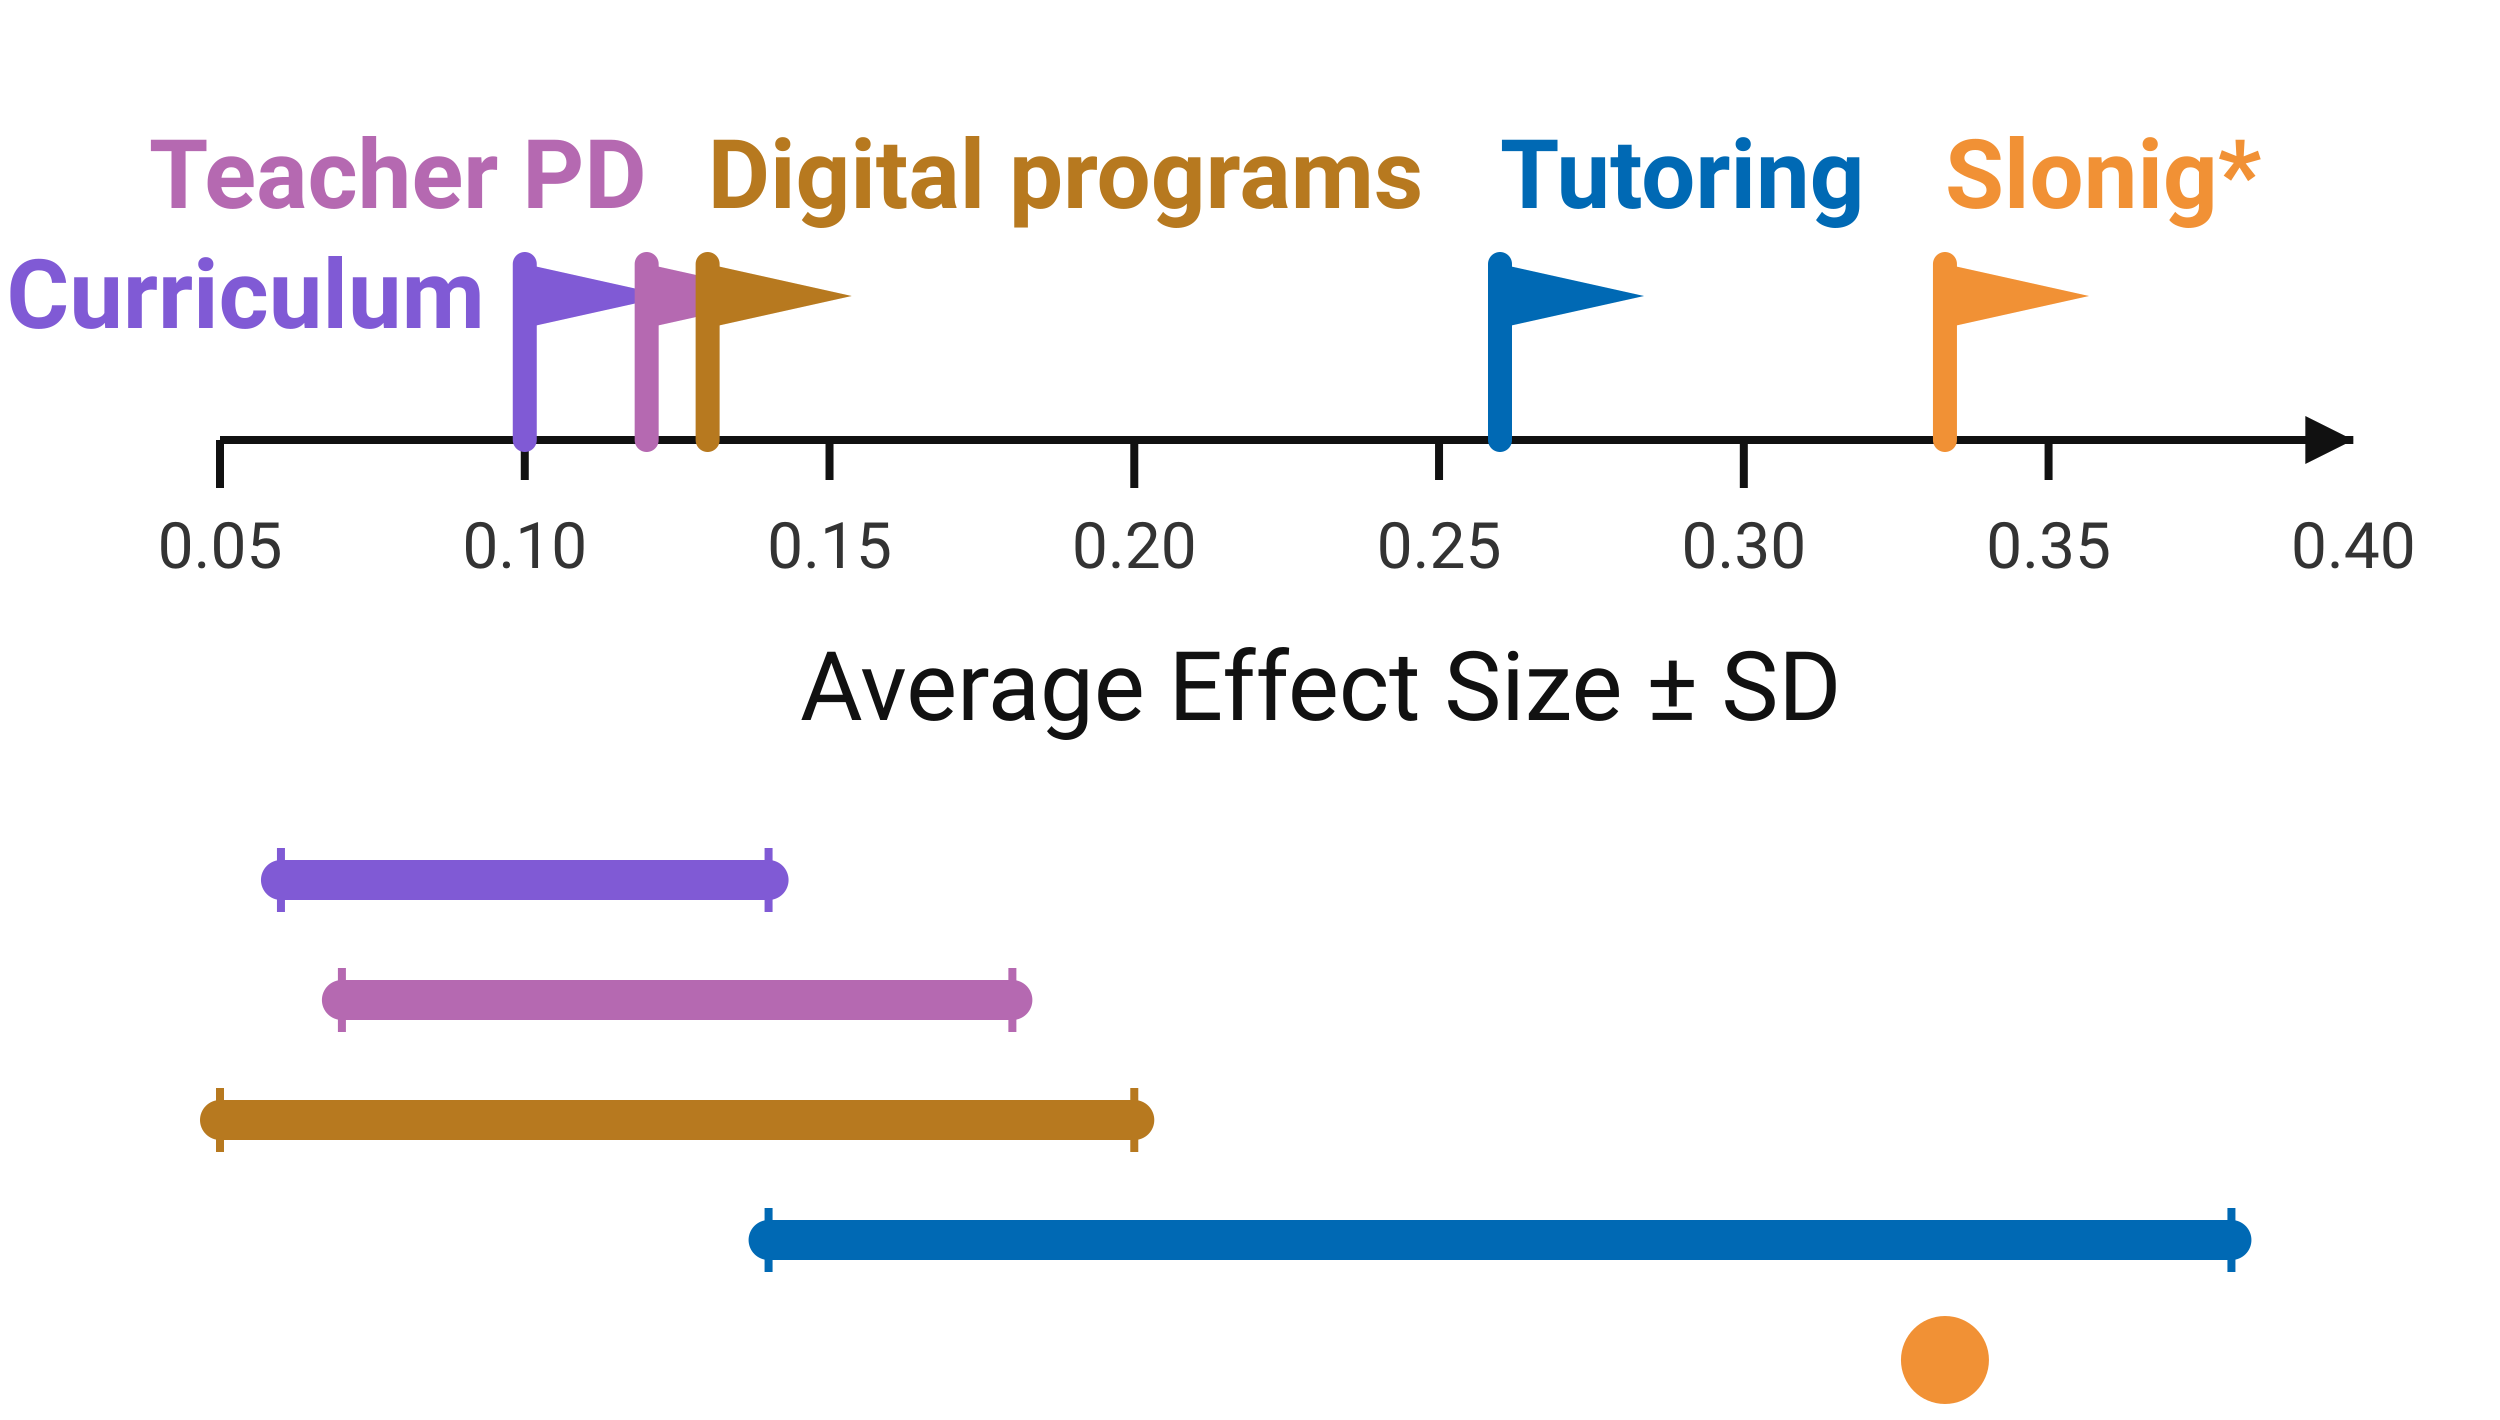
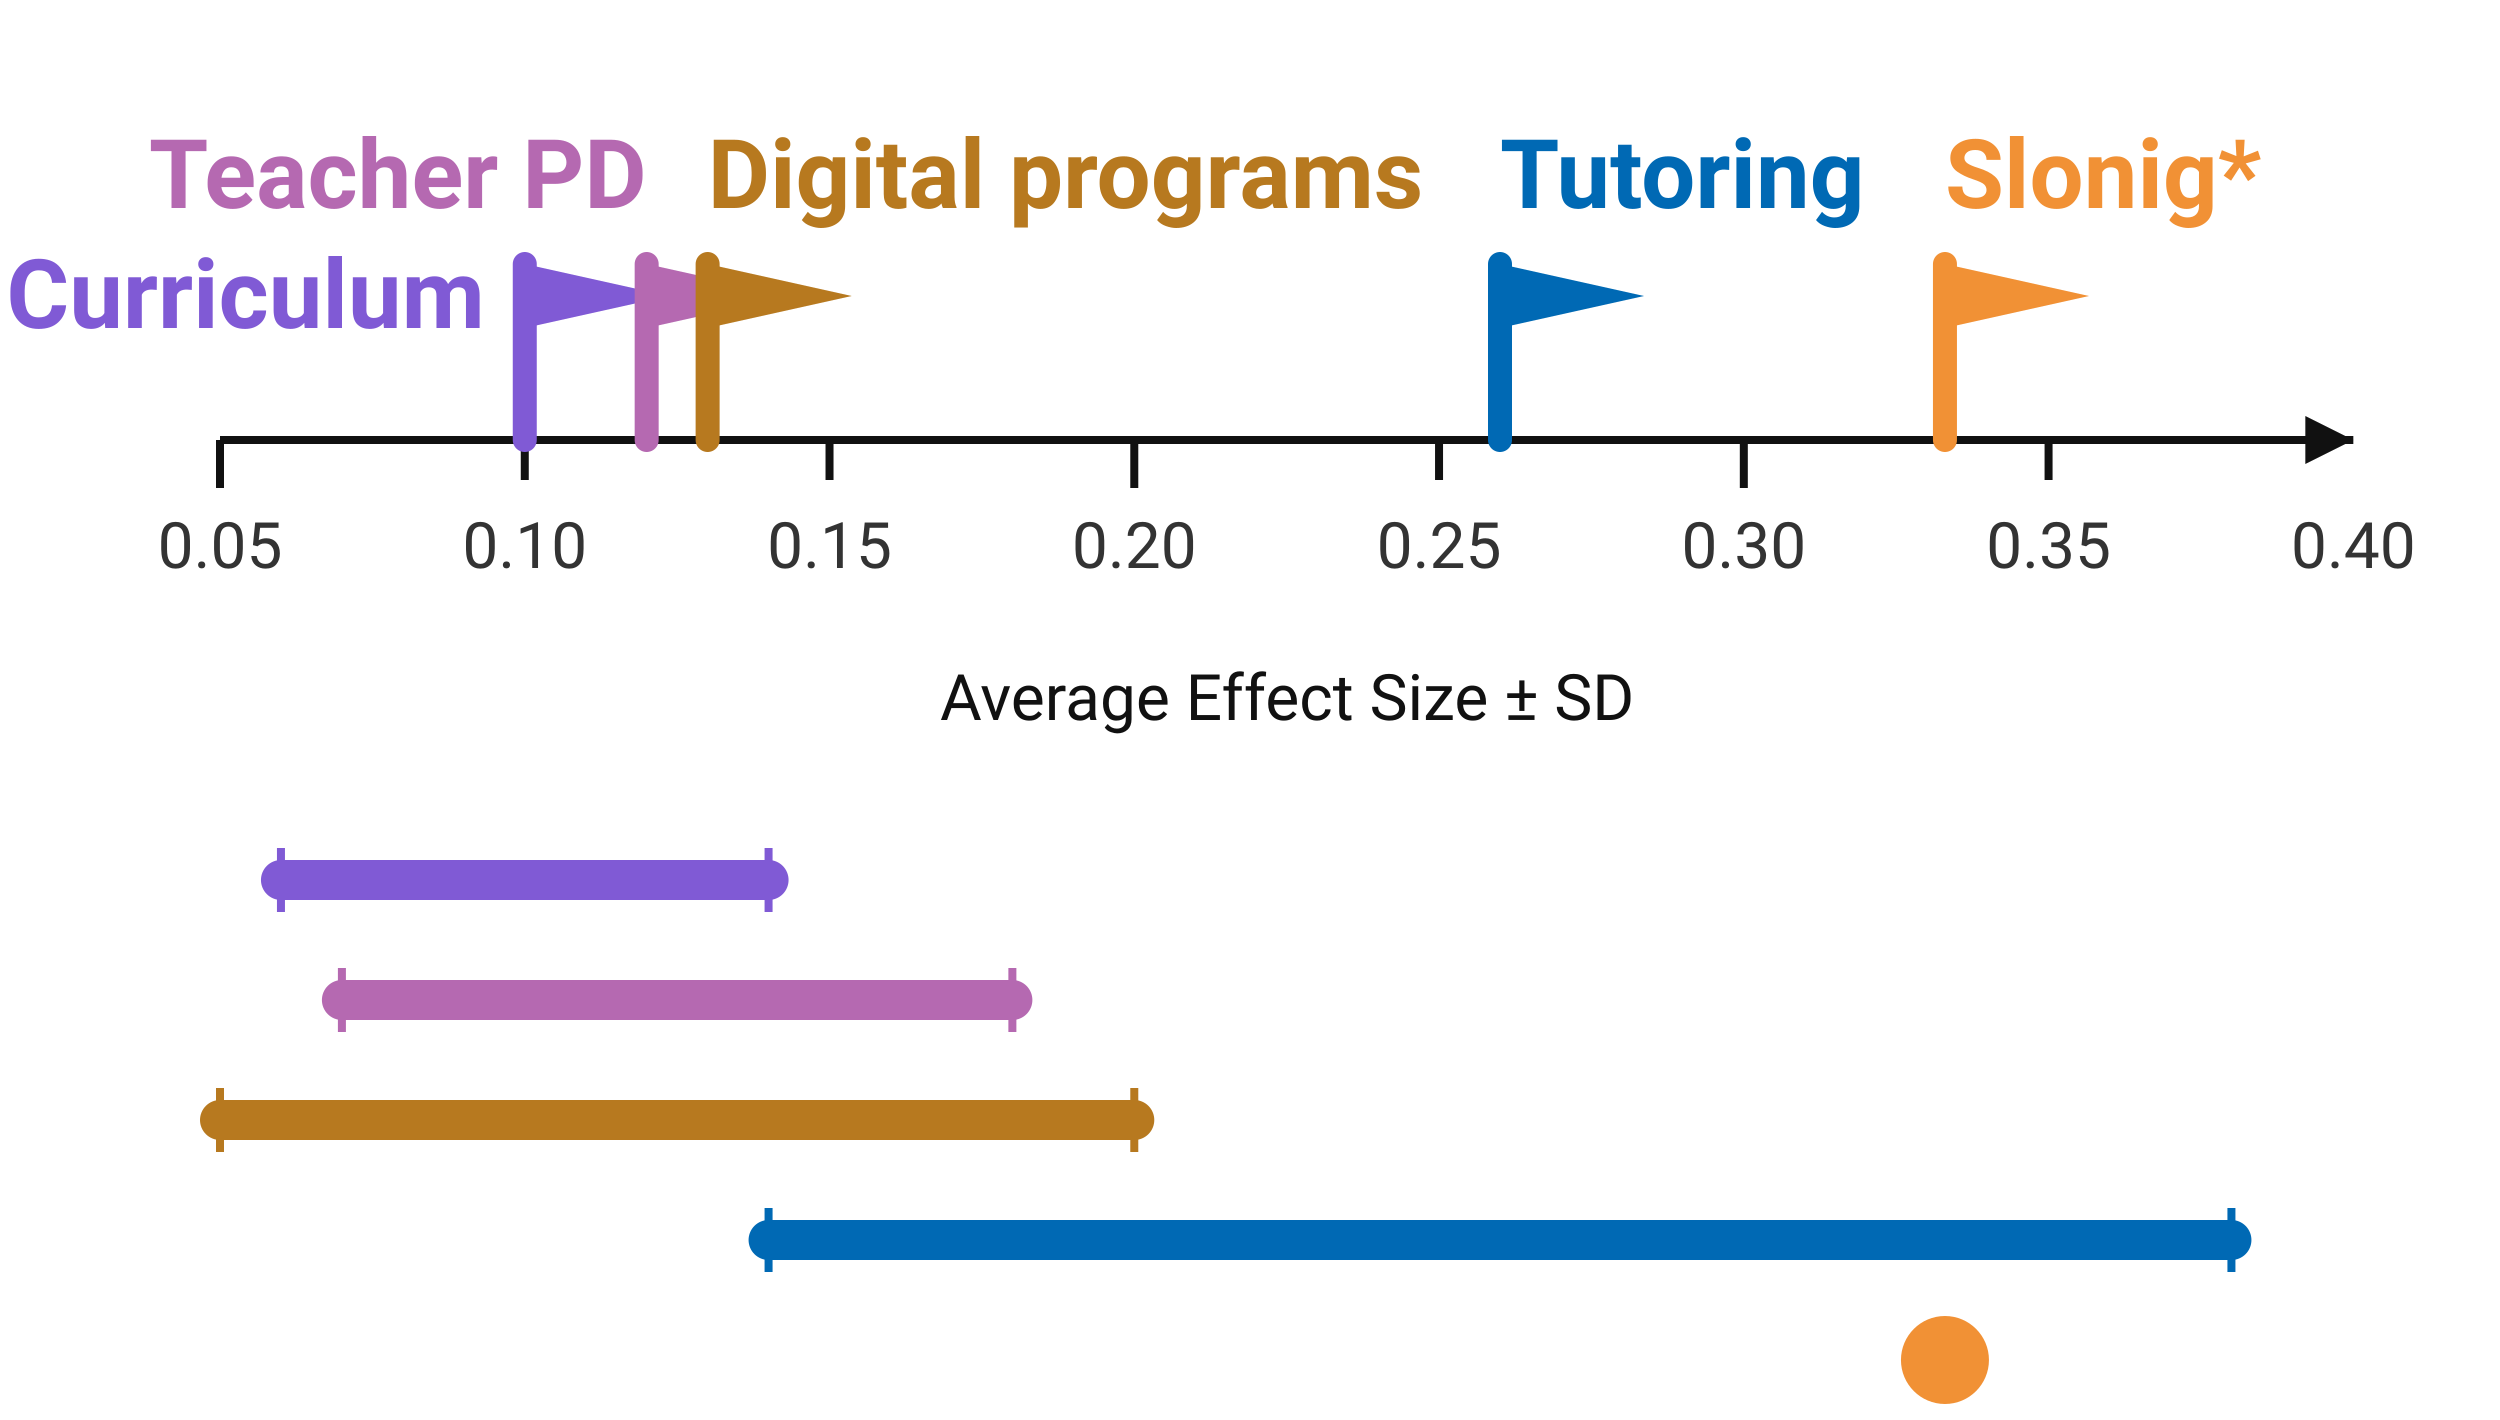
<svg xmlns="http://www.w3.org/2000/svg" width="625" height="355" viewBox="65 50 625 355" role="img" aria-label="Number line with ranges and average flags (shorter axis)">
  <style>
-     .label { font: 24px system-ui, -apple-system, Segoe UI, Roboto, Arial, sans-serif; fill: #111; }
+     .label { font: 16px system-ui, -apple-system, Segoe UI, Roboto, Arial, sans-serif; fill: #111; }
    .small { font: 16px system-ui, -apple-system, Segoe UI, Roboto, Arial, sans-serif; fill: #333; }
    .axis  { stroke: #111; stroke-width: 2; }
    .tick  { stroke: #111; stroke-width: 2; }
    .bar   { fill: none; stroke-width: 10; stroke-linecap: round; }
    .cap   { stroke-width: 2; }
    .value { font: 12px ui-monospace, SFMono-Regular, Menlo, Monaco, Consolas, "Liberation Mono", monospace; fill: #333; }
    .flagName { font: 24px system-ui, -apple-system, Segoe UI, Roboto, Arial, sans-serif; font-weight: 600; }
  </style>
-   <text x="265" y="230" class="label" font-weight="700">Average Effect Size ± SD</text>
+   <text x="300" y="230" class="label" font-weight="700">Average Effect Size ± SD</text>
  <line x1="120" y1="160" x2="653.333" y2="160" class="axis" />
  <line x1="120" y1="160" x2="120" y2="172" class="tick" />
  <text x="120" y="192" text-anchor="middle" class="small">0.05</text>
  <line x1="196.191" y1="160" x2="196.191" y2="170" class="tick" />
  <text x="196.191" y="192" text-anchor="middle" class="small">0.10</text>
  <line x1="272.381" y1="160" x2="272.381" y2="170" class="tick" />
  <text x="272.381" y="192" text-anchor="middle" class="small">0.15</text>
  <line x1="348.571" y1="160" x2="348.571" y2="172" class="tick" />
  <text x="348.571" y="192" text-anchor="middle" class="small">0.20</text>
  <line x1="424.762" y1="160" x2="424.762" y2="170" class="tick" />
  <text x="424.762" y="192" text-anchor="middle" class="small">0.25</text>
  <line x1="500.953" y1="160" x2="500.953" y2="172" class="tick" />
  <text x="500.953" y="192" text-anchor="middle" class="small">0.30</text>
  <line x1="577.143" y1="160" x2="577.143" y2="170" class="tick" />
  <text x="577.143" y="192" text-anchor="middle" class="small">0.35</text>
  <text x="653.333" y="192" text-anchor="middle" class="small">0.40</text>
  <path d="M653.333 160 L641.333 154 L641.333 166 Z" fill="#111" />
  <g transform="translate(196.191,160)">
    <line x1="0" y1="0" x2="0" y2="-44" stroke="#805ad5" stroke-width="6" stroke-linecap="round" />
    <path d="M0 -44 L36 -36 L0 -28 Z" fill="#805ad5" />
    <text x="-10" y="-28" text-anchor="end" class="flagName" fill="#805ad5">Curriculum</text>
  </g>
  <g transform="translate(226.667,160)">
    <line x1="0" y1="0" x2="0" y2="-44" stroke="#b569b1" stroke-width="6" stroke-linecap="round" />
    <path d="M0 -44 L36 -36 L0 -28 Z" fill="#b569b1" />
    <text x="0" y="-58" text-anchor="end" class="flagName" fill="#b569b1">Teacher PD</text>
  </g>
  <g transform="translate(241.905,160)">
    <line x1="0" y1="0" x2="0" y2="-44" stroke="#b7791f" stroke-width="6" stroke-linecap="round" />
    <path d="M0 -44 L36 -36 L0 -28 Z" fill="#b7791f" />
    <text x="0" y="-58" text-anchor="start" class="flagName" fill="#b7791f">Digital programs</text>
  </g>
  <g transform="translate(440,160)">
    <line x1="0" y1="0" x2="0" y2="-44" stroke="#0069b4" stroke-width="6" stroke-linecap="round" />
    <path d="M0 -44 L36 -36 L0 -28 Z" fill="#0069b4" />
    <text x="0" y="-58" text-anchor="start" class="flagName" fill="#0069b4">Tutoring</text>
  </g>
  <g transform="translate(551.238,160)">
    <line x1="0" y1="0" x2="0" y2="-44" stroke="#f19135" stroke-width="6" stroke-linecap="round" />
    <path d="M0 -44 L36 -36 L0 -28 Z" fill="#f19135" />
    <text x="0" y="-58" text-anchor="start" class="flagName" fill="#f19135">Slonig*</text>
  </g>
  <line x1="135.238" y1="270" x2="257.143" y2="270" class="bar" stroke="#805ad5" />
  <line x1="135.238" y1="262" x2="135.238" y2="278" class="cap" stroke="#805ad5" />
  <line x1="257.143" y1="262" x2="257.143" y2="278" class="cap" stroke="#805ad5" />
  <line x1="150.476" y1="300" x2="318.095" y2="300" class="bar" stroke="#b569b1" />
  <line x1="150.476" y1="292" x2="150.476" y2="308" class="cap" stroke="#b569b1" />
  <line x1="318.095" y1="292" x2="318.095" y2="308" class="cap" stroke="#b569b1" />
  <line x1="120" y1="330" x2="348.571" y2="330" class="bar" stroke="#b7791f" />
  <line x1="120" y1="322" x2="120" y2="338" class="cap" stroke="#b7791f" />
  <line x1="348.571" y1="322" x2="348.571" y2="338" class="cap" stroke="#b7791f" />
  <line x1="257.143" y1="360" x2="622.857" y2="360" class="bar" stroke="#0069b4" />
  <line x1="257.143" y1="352" x2="257.143" y2="368" class="cap" stroke="#0069b4" />
  <line x1="622.857" y1="352" x2="622.857" y2="368" class="cap" stroke="#0069b4" />
  <circle cx="551.238" cy="390" r="10" fill="#f19135" />
  <circle cx="551.238" cy="390" r="10" fill="none" stroke="#f19135" stroke-width="2" />
</svg>
